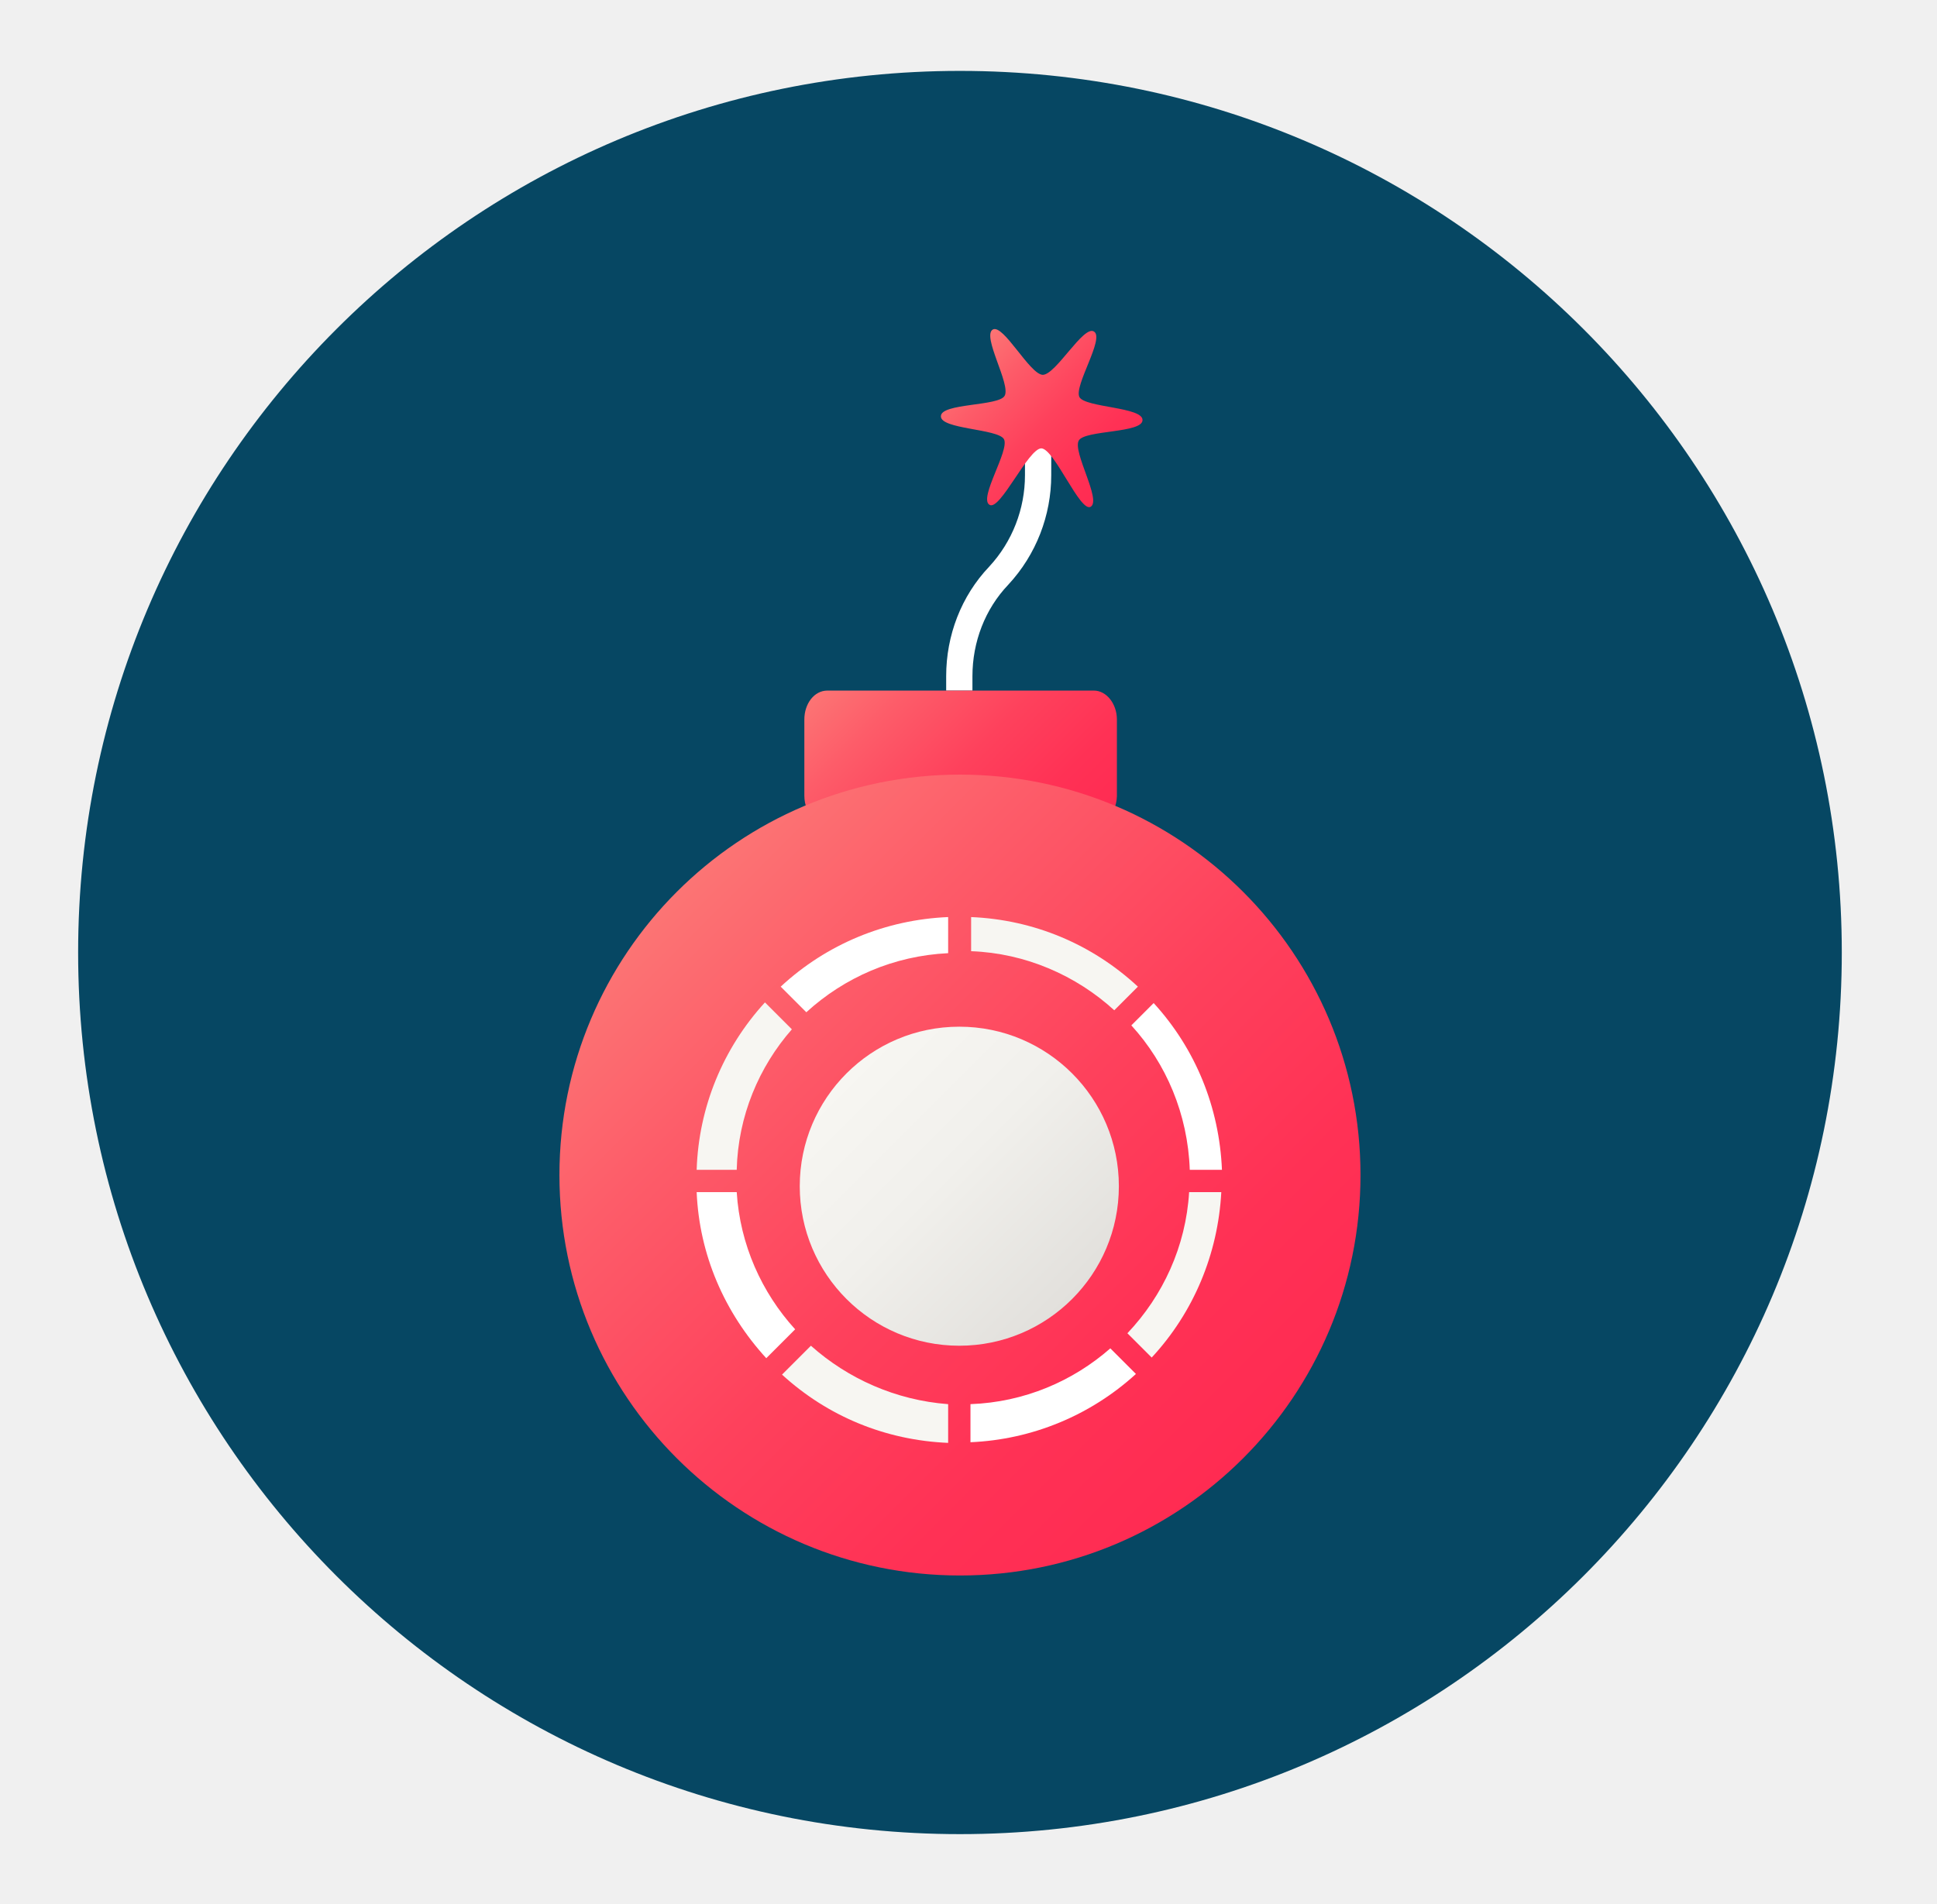
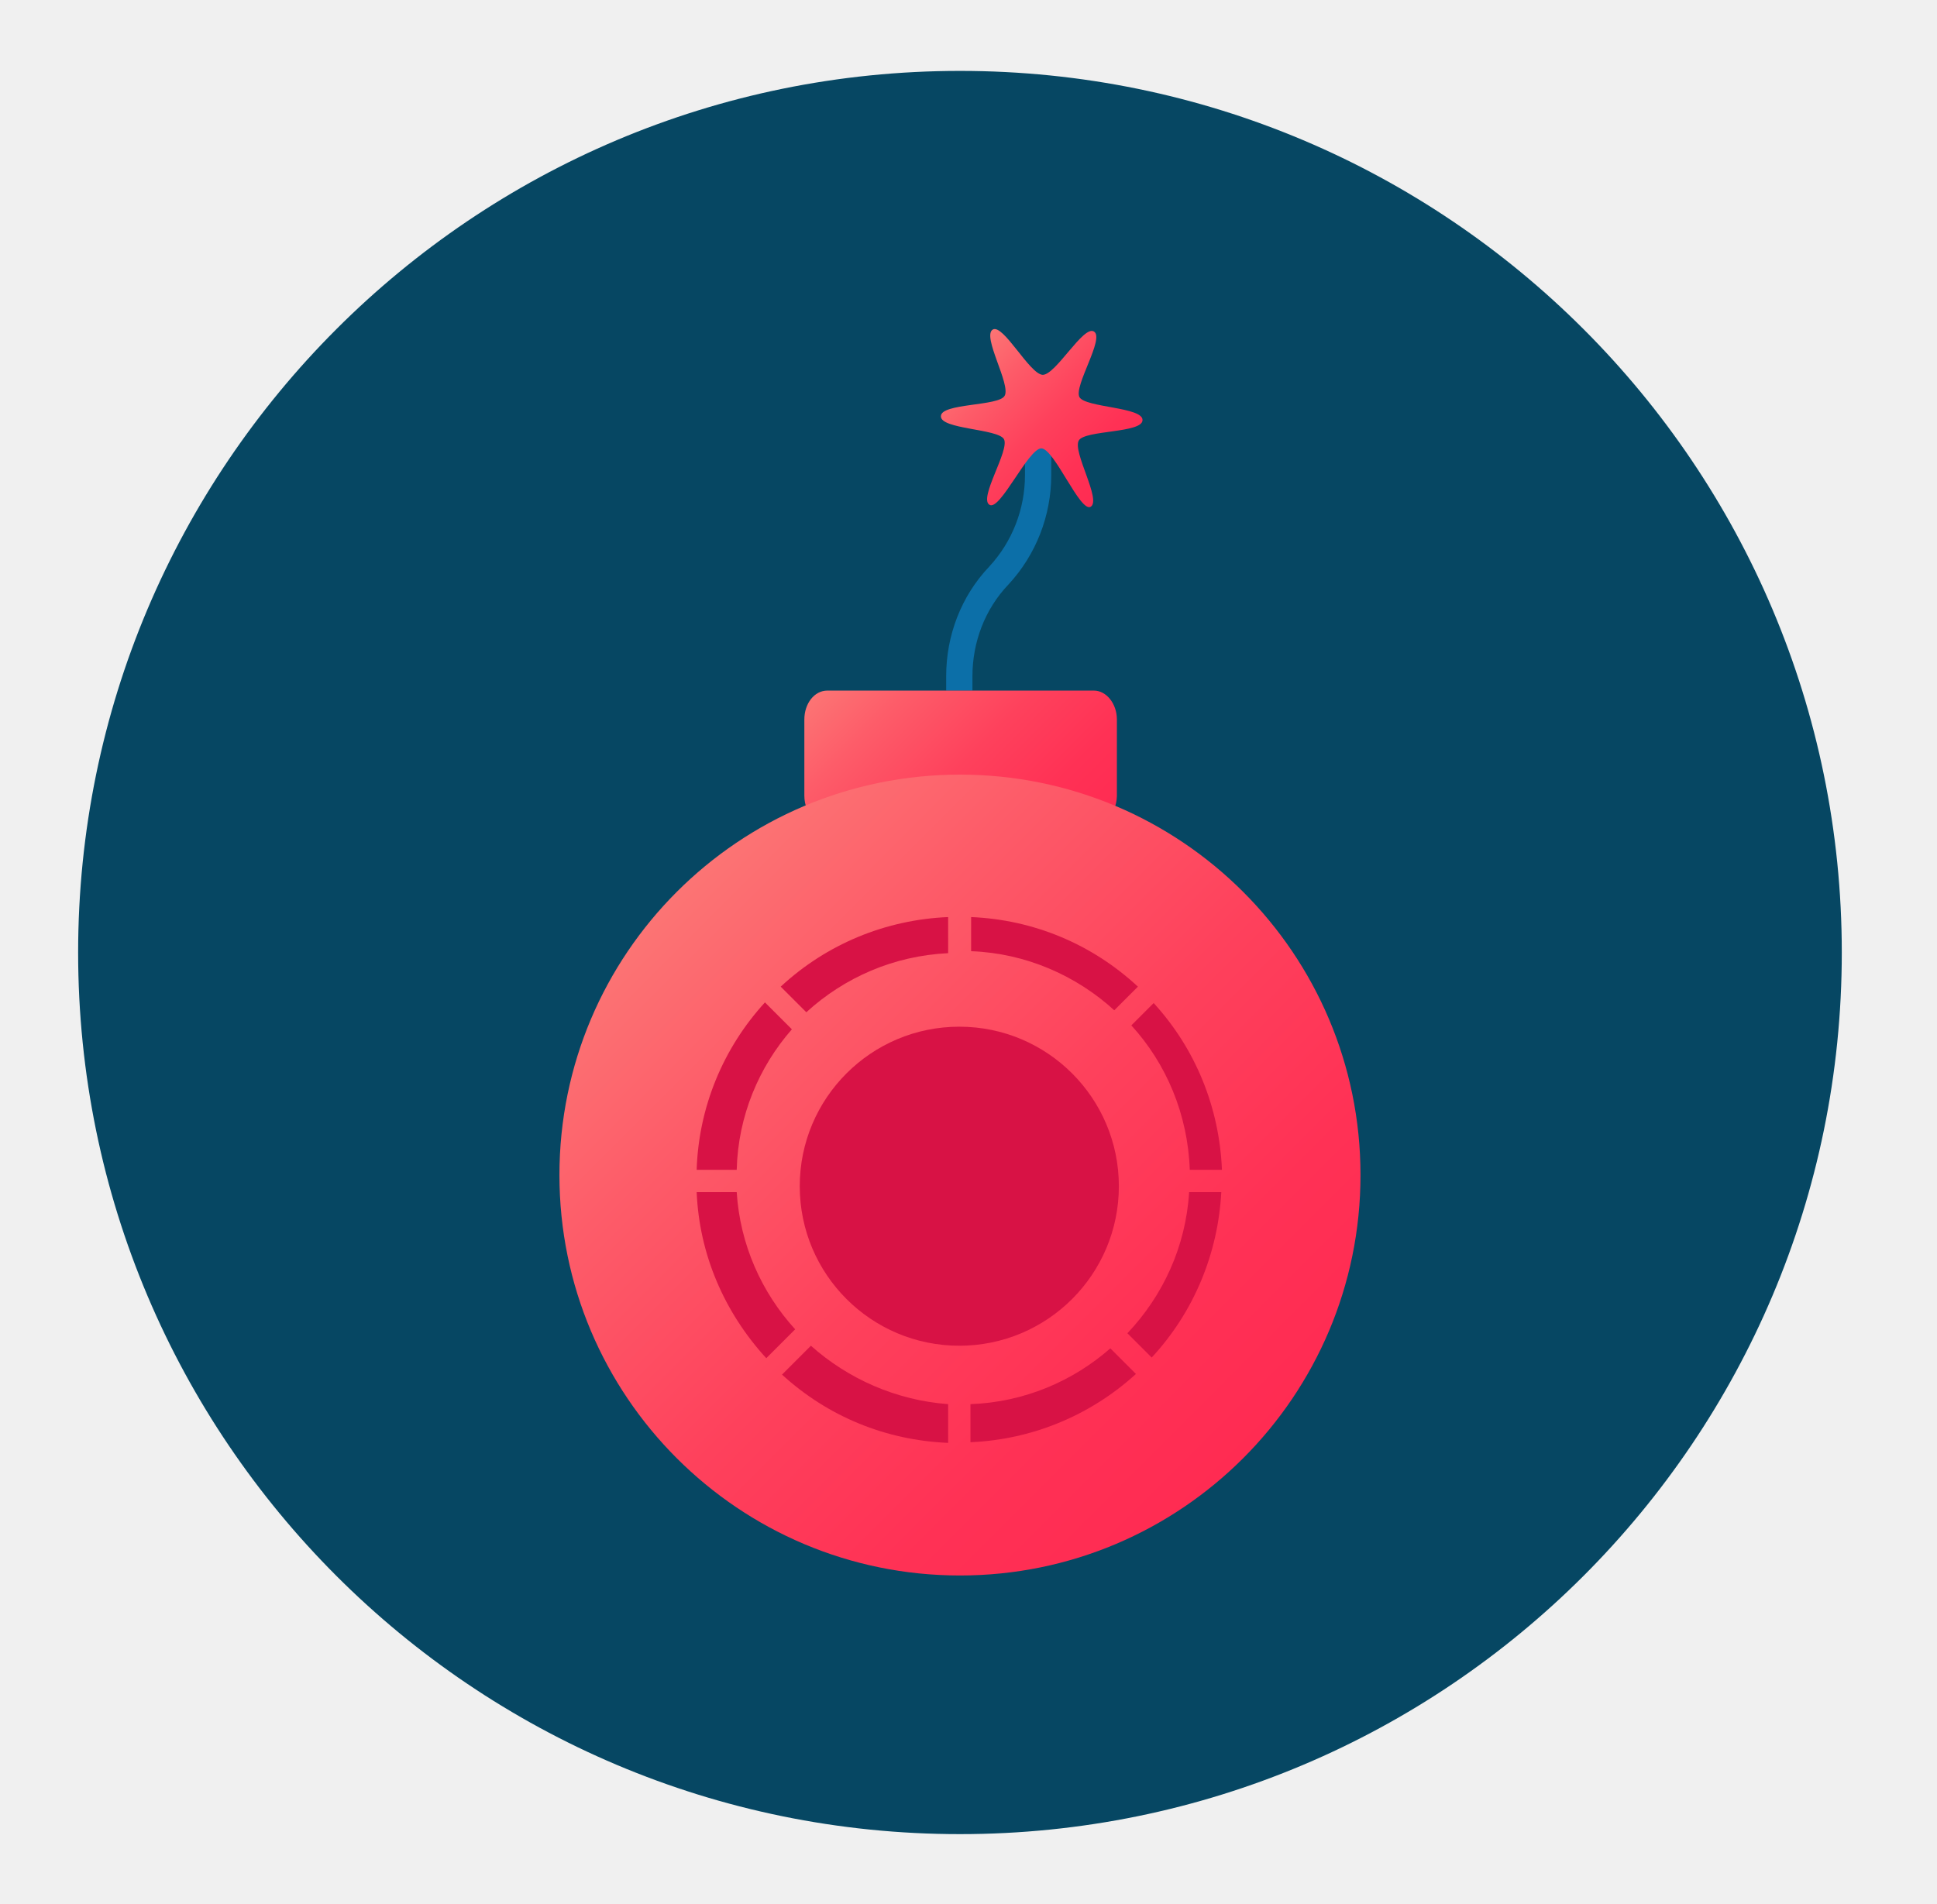
<svg xmlns="http://www.w3.org/2000/svg" version="1.1" id="Layer_1" x="0px" y="0px" viewBox="0 0 295 290" style="enable-background:new 0 0 295 290;" xml:space="preserve">
  <style type="text/css">
	.st0{fill:#064763;}
- 	.st1{fill:none;stroke:#FFFFFF;stroke-width:4;stroke-miterlimit:10;}
+ 	.st1{fill:none;stroke:#0C6FA8;stroke-width:4;stroke-miterlimit:10;}
	.st2{fill:url(#SVGID_1_);}
	.st3{fill:url(#SVGID_2_);}
	.st4{fill:url(#SVGID_3_);}
- 	.st5{fill:url(#SVGID_4_);}
- 	.st6{fill:#FFFFFF;}
- 	.st7{fill:#F7F6F2;}
+ 	.st5{fill:#D81245;}
</style>
  <g>
    <circle id="XMLID_3_" class="st0" cx="146.2" cy="145.1" r="134.3" />
    <g>
      <path class="st1" d="M146.1,105.2V103c0-5.7,2.1-11.2,6-15.3l0,0c3.9-4.2,6-9.7,6-15.3v-6.2" />
-       <linearGradient id="SVGID_1_" gradientUnits="userSpaceOnUse" x1="148.16" y1="841.21" x2="169.14" y2="862.19" gradientTransform="matrix(1 0 0 1 0 -788)">
+       <linearGradient id="SVGID_1_" gradientUnits="userSpaceOnUse" x1="148.16" y1="-549.21" x2="169.14" y2="-570.19" gradientTransform="matrix(1 0 0 -1 0 -496)">
        <stop offset="0" style="stop-color:#FC7474" />
        <stop offset="0.216" style="stop-color:#FD5C69" />
        <stop offset="0.522" style="stop-color:#FE415C" />
        <stop offset="0.793" style="stop-color:#FF3155" />
        <stop offset="1" style="stop-color:#FF2B52" />
      </linearGradient>
      <path class="st2" d="M174,64c0,2-8.8,1.5-9.7,3.1c-1,1.7,3.5,9.1,1.8,10.1c-1.6,0.9-5.5-8.8-7.5-8.9c-2,0-6.3,9.6-7.9,8.6    c-1.7-1,3.1-8.3,2.2-10c-0.9-1.6-9.7-1.5-9.6-3.5c0-2,8.8-1.5,9.7-3.1c1-1.7-3.5-9.1-1.8-10.1c1.6-0.9,5.6,6.8,7.6,6.9    c2,0,6.2-7.6,7.8-6.6c1.7,1-3.1,8.3-2.2,10C165.3,62.1,174.1,62,174,64z" />
-       <linearGradient id="SVGID_2_" gradientUnits="userSpaceOnUse" x1="130.426" y1="887.533" x2="162.173" y2="919.28" gradientTransform="matrix(1 0 0 1 0 -788)">
+       <linearGradient id="SVGID_2_" gradientUnits="userSpaceOnUse" x1="130.425" y1="-595.533" x2="162.173" y2="-627.28" gradientTransform="matrix(1 0 0 -1 0 -496)">
        <stop offset="0" style="stop-color:#FC7474" />
        <stop offset="0.216" style="stop-color:#FD5C69" />
        <stop offset="0.522" style="stop-color:#FE415C" />
        <stop offset="0.793" style="stop-color:#FF3155" />
        <stop offset="1" style="stop-color:#FF2B52" />
      </linearGradient>
      <path class="st3" d="M165.5,125.5l-5.5-2.1c-9.2-3.4-19-3.4-28.1,0.1l-5,1.9c-2.2,0.8-4.4-1.3-4.4-4.2v-11.6    c0-2.4,1.5-4.4,3.5-4.4h40.6c1.9,0,3.5,2,3.5,4.4v11.7C170,124.2,167.8,126.4,165.5,125.5z" />
-       <linearGradient id="SVGID_3_" gradientUnits="userSpaceOnUse" x1="103.246" y1="924.047" x2="189.514" y2="1010.313" gradientTransform="matrix(1 0 0 1 0 -788)">
+       <linearGradient id="SVGID_3_" gradientUnits="userSpaceOnUse" x1="103.246" y1="-632.047" x2="189.514" y2="-718.313" gradientTransform="matrix(1 0 0 -1 0 -496)">
        <stop offset="0" style="stop-color:#FC7474" />
        <stop offset="0.216" style="stop-color:#FD5C69" />
        <stop offset="0.522" style="stop-color:#FE415C" />
        <stop offset="0.793" style="stop-color:#FF3155" />
        <stop offset="1" style="stop-color:#FF2B52" />
      </linearGradient>
      <circle class="st4" cx="146.2" cy="179" r="61" />
-       <linearGradient id="SVGID_4_" gradientUnits="userSpaceOnUse" x1="128.917" y1="163.517" x2="163.283" y2="197.883">
-         <stop offset="0" style="stop-color:#F7F6F2" />
-         <stop offset="0.444" style="stop-color:#F1F0EC" />
-         <stop offset="1" style="stop-color:#E2E0DC" />
-       </linearGradient>
      <circle class="st5" cx="146.1" cy="180.7" r="24.3" />
      <g>
-         <path class="st6" d="M144.4,145.2v-5.5c-9.5,0.4-18.5,4.1-25.5,10.6l3.9,3.9C128.6,148.9,136.1,145.6,144.4,145.2z" />
-         <path class="st7" d="M169.7,153.9l3.6-3.6c-7-6.5-15.9-10.2-25.4-10.6v5.2C156.2,145.2,163.9,148.6,169.7,153.9z" />
-         <path class="st6" d="M181.2,178.2h4.9c-0.4-9.5-4-18.4-10.4-25.4l-3.4,3.4C177.6,162,180.9,169.7,181.2,178.2z" />
-         <path class="st7" d="M181.1,181.6c-0.5,8.3-4,15.8-9.4,21.5l3.7,3.7c6.4-6.9,10.1-15.8,10.6-25.2H181.1z" />
-         <path class="st6" d="M147.8,213.9v5.8c9.4-0.4,18.3-4.1,25.2-10.4l-3.9-3.9C163.4,210.4,156,213.6,147.8,213.9z" />
-         <path class="st7" d="M123.5,205l-4.4,4.4c7,6.4,15.8,10,25.3,10.4v-5.9C136.4,213.3,129.1,210,123.5,205z" />
-         <path class="st6" d="M112.2,181.6h-6.1c0.4,9.5,4.2,18.3,10.6,25.3l4.4-4.4C116,196.9,112.7,189.6,112.2,181.6z" />
-         <path class="st7" d="M120.6,156.8l-4.1-4.1c-6.4,7-10.1,16-10.4,25.5h6.1C112.4,170,115.6,162.5,120.6,156.8z" />
+         <path class="st5" d="M144.4,145.2v-5.5c-9.5,0.4-18.5,4.1-25.5,10.6l3.9,3.9C128.6,148.9,136.1,145.6,144.4,145.2z" />
+         <path class="st5" d="M169.7,153.9l3.6-3.6c-7-6.5-15.9-10.2-25.4-10.6v5.2C156.2,145.2,163.9,148.6,169.7,153.9z" />
+         <path class="st5" d="M181.2,178.2h4.9c-0.4-9.5-4-18.4-10.4-25.4l-3.4,3.4C177.6,162,180.9,169.7,181.2,178.2z" />
+         <path class="st5" d="M181.1,181.6c-0.5,8.3-4,15.8-9.4,21.5l3.7,3.7c6.4-6.9,10.1-15.8,10.6-25.2H181.1z" />
+         <path class="st5" d="M147.8,213.9v5.8c9.4-0.4,18.3-4.1,25.2-10.4l-3.9-3.9C163.4,210.4,156,213.6,147.8,213.9z" />
+         <path class="st5" d="M123.5,205l-4.4,4.4c7,6.4,15.8,10,25.3,10.4v-5.9C136.4,213.3,129.1,210,123.5,205z" />
+         <path class="st5" d="M112.2,181.6h-6.1c0.4,9.5,4.2,18.3,10.6,25.3l4.4-4.4C116,196.9,112.7,189.6,112.2,181.6z" />
+         <path class="st5" d="M120.6,156.8l-4.1-4.1c-6.4,7-10.1,16-10.4,25.5h6.1C112.4,170,115.6,162.5,120.6,156.8z" />
      </g>
    </g>
  </g>
</svg>
